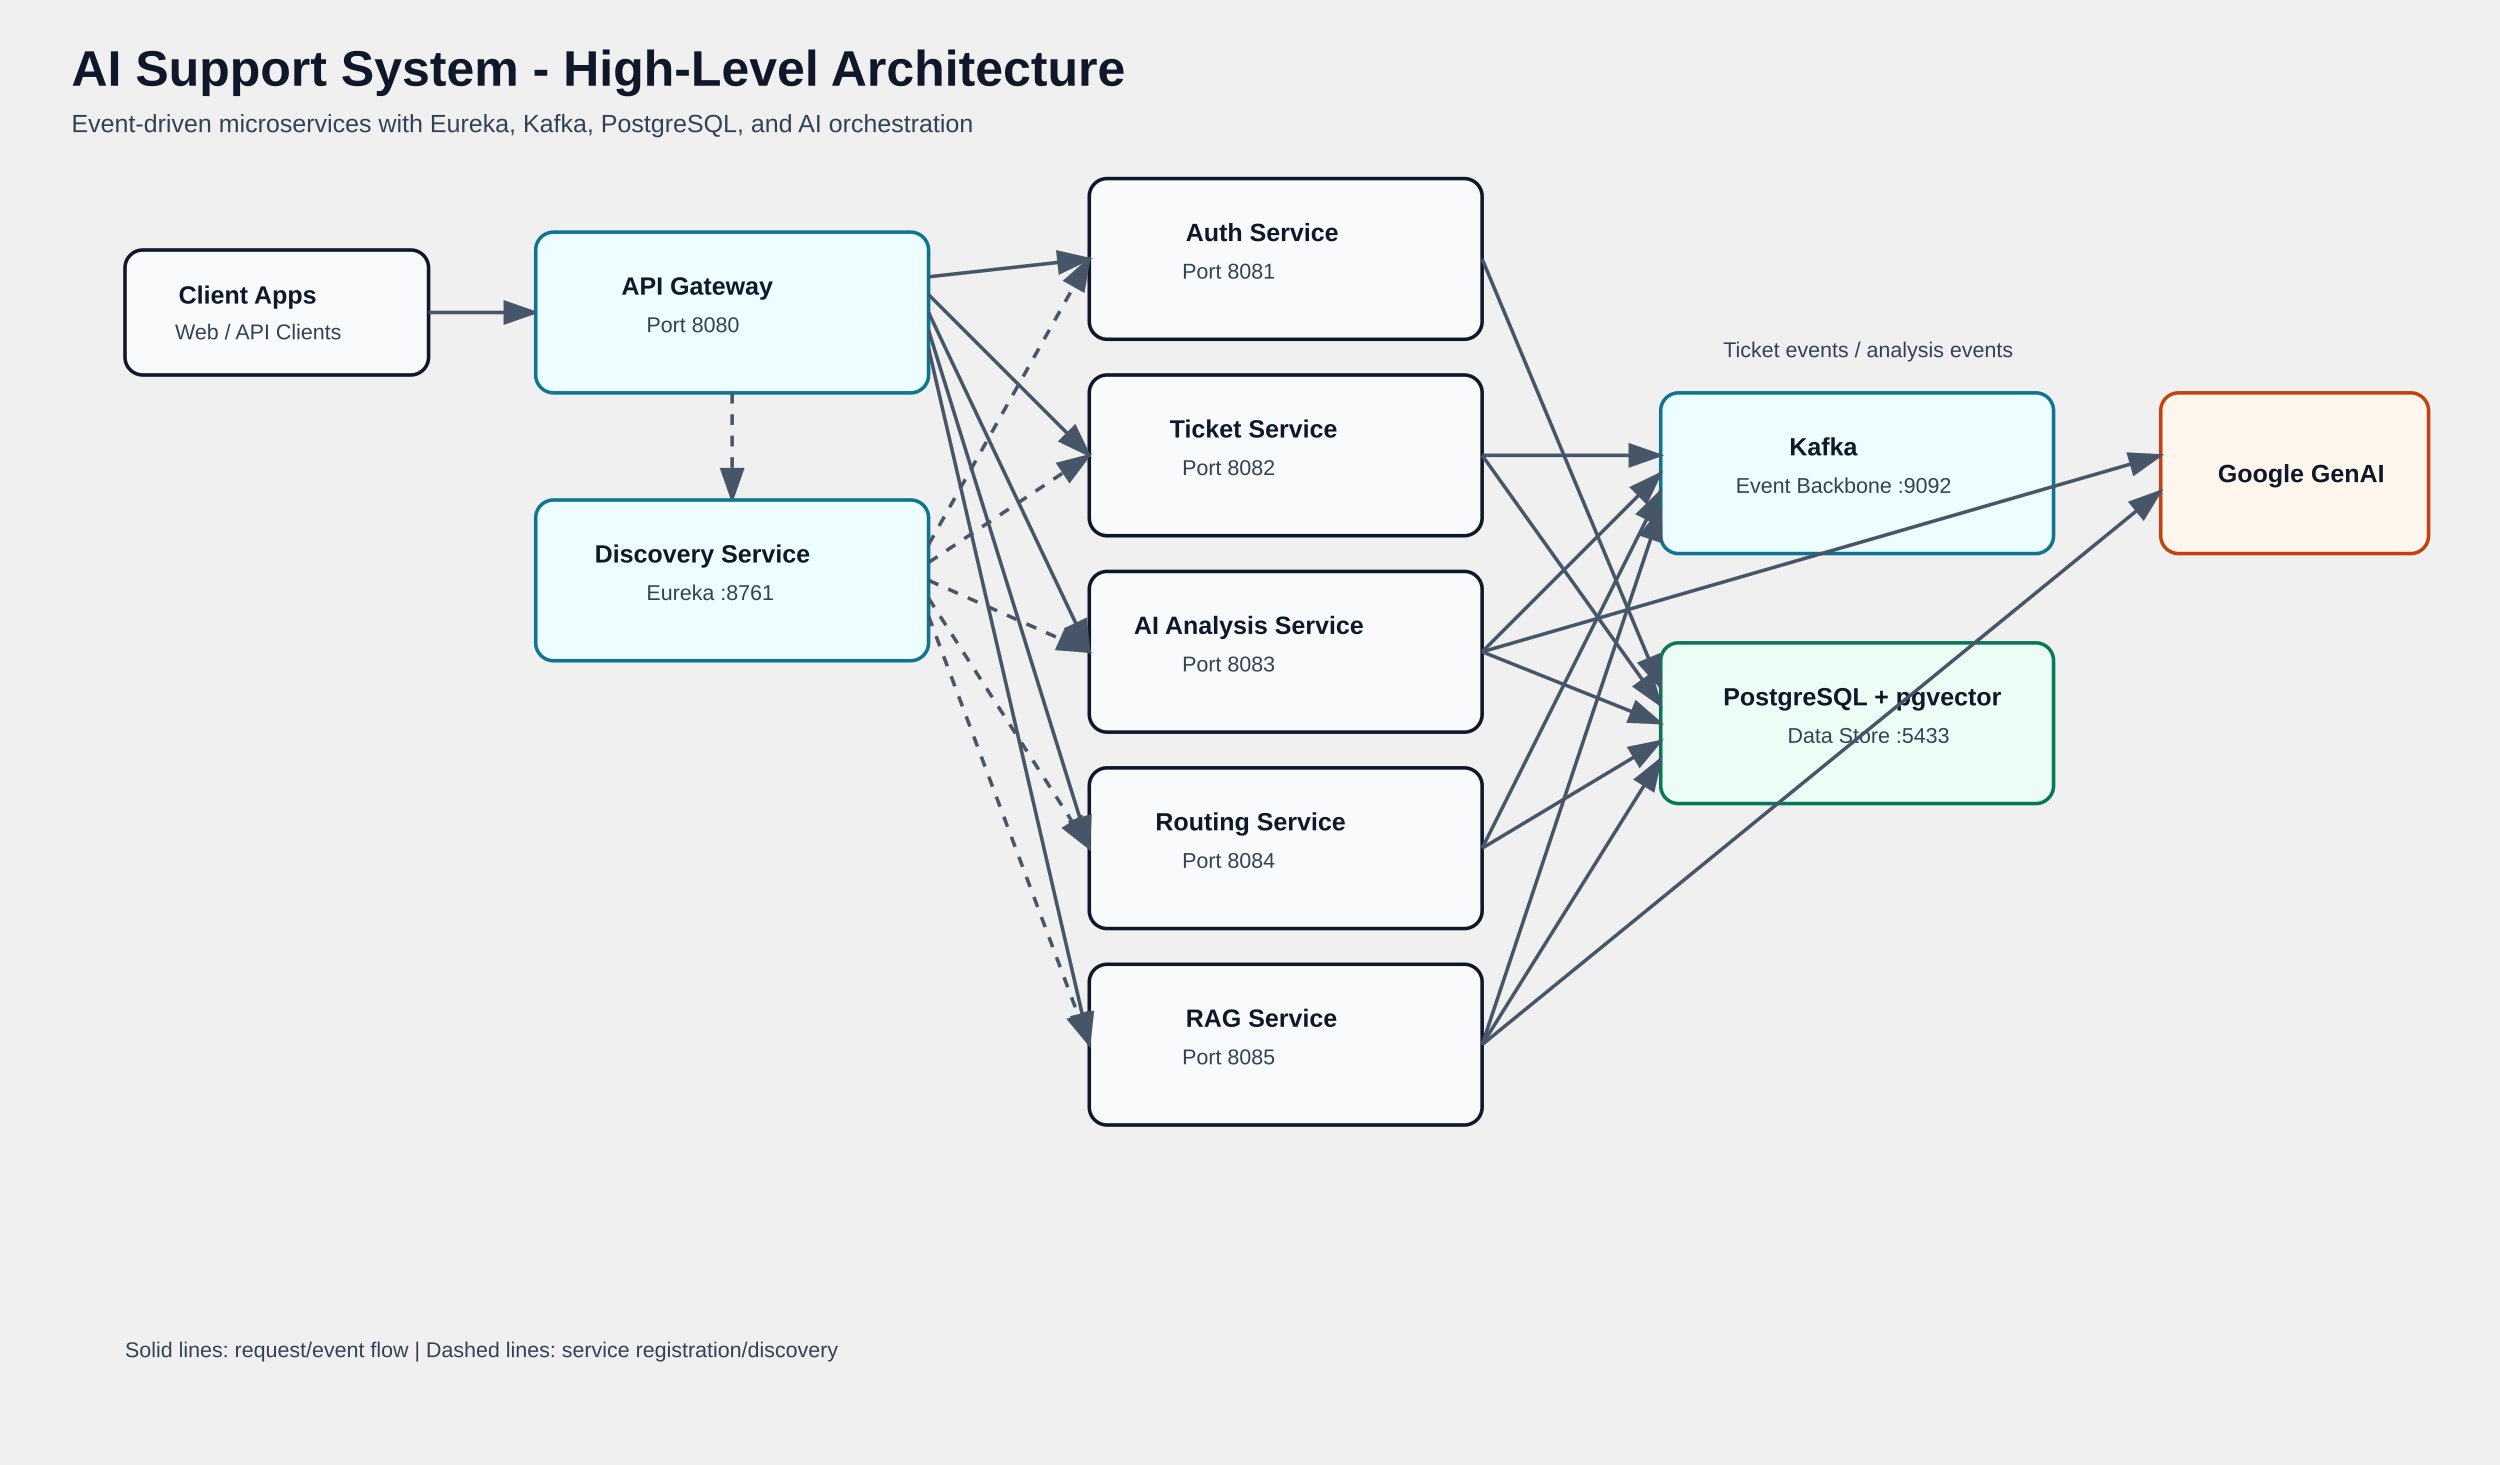
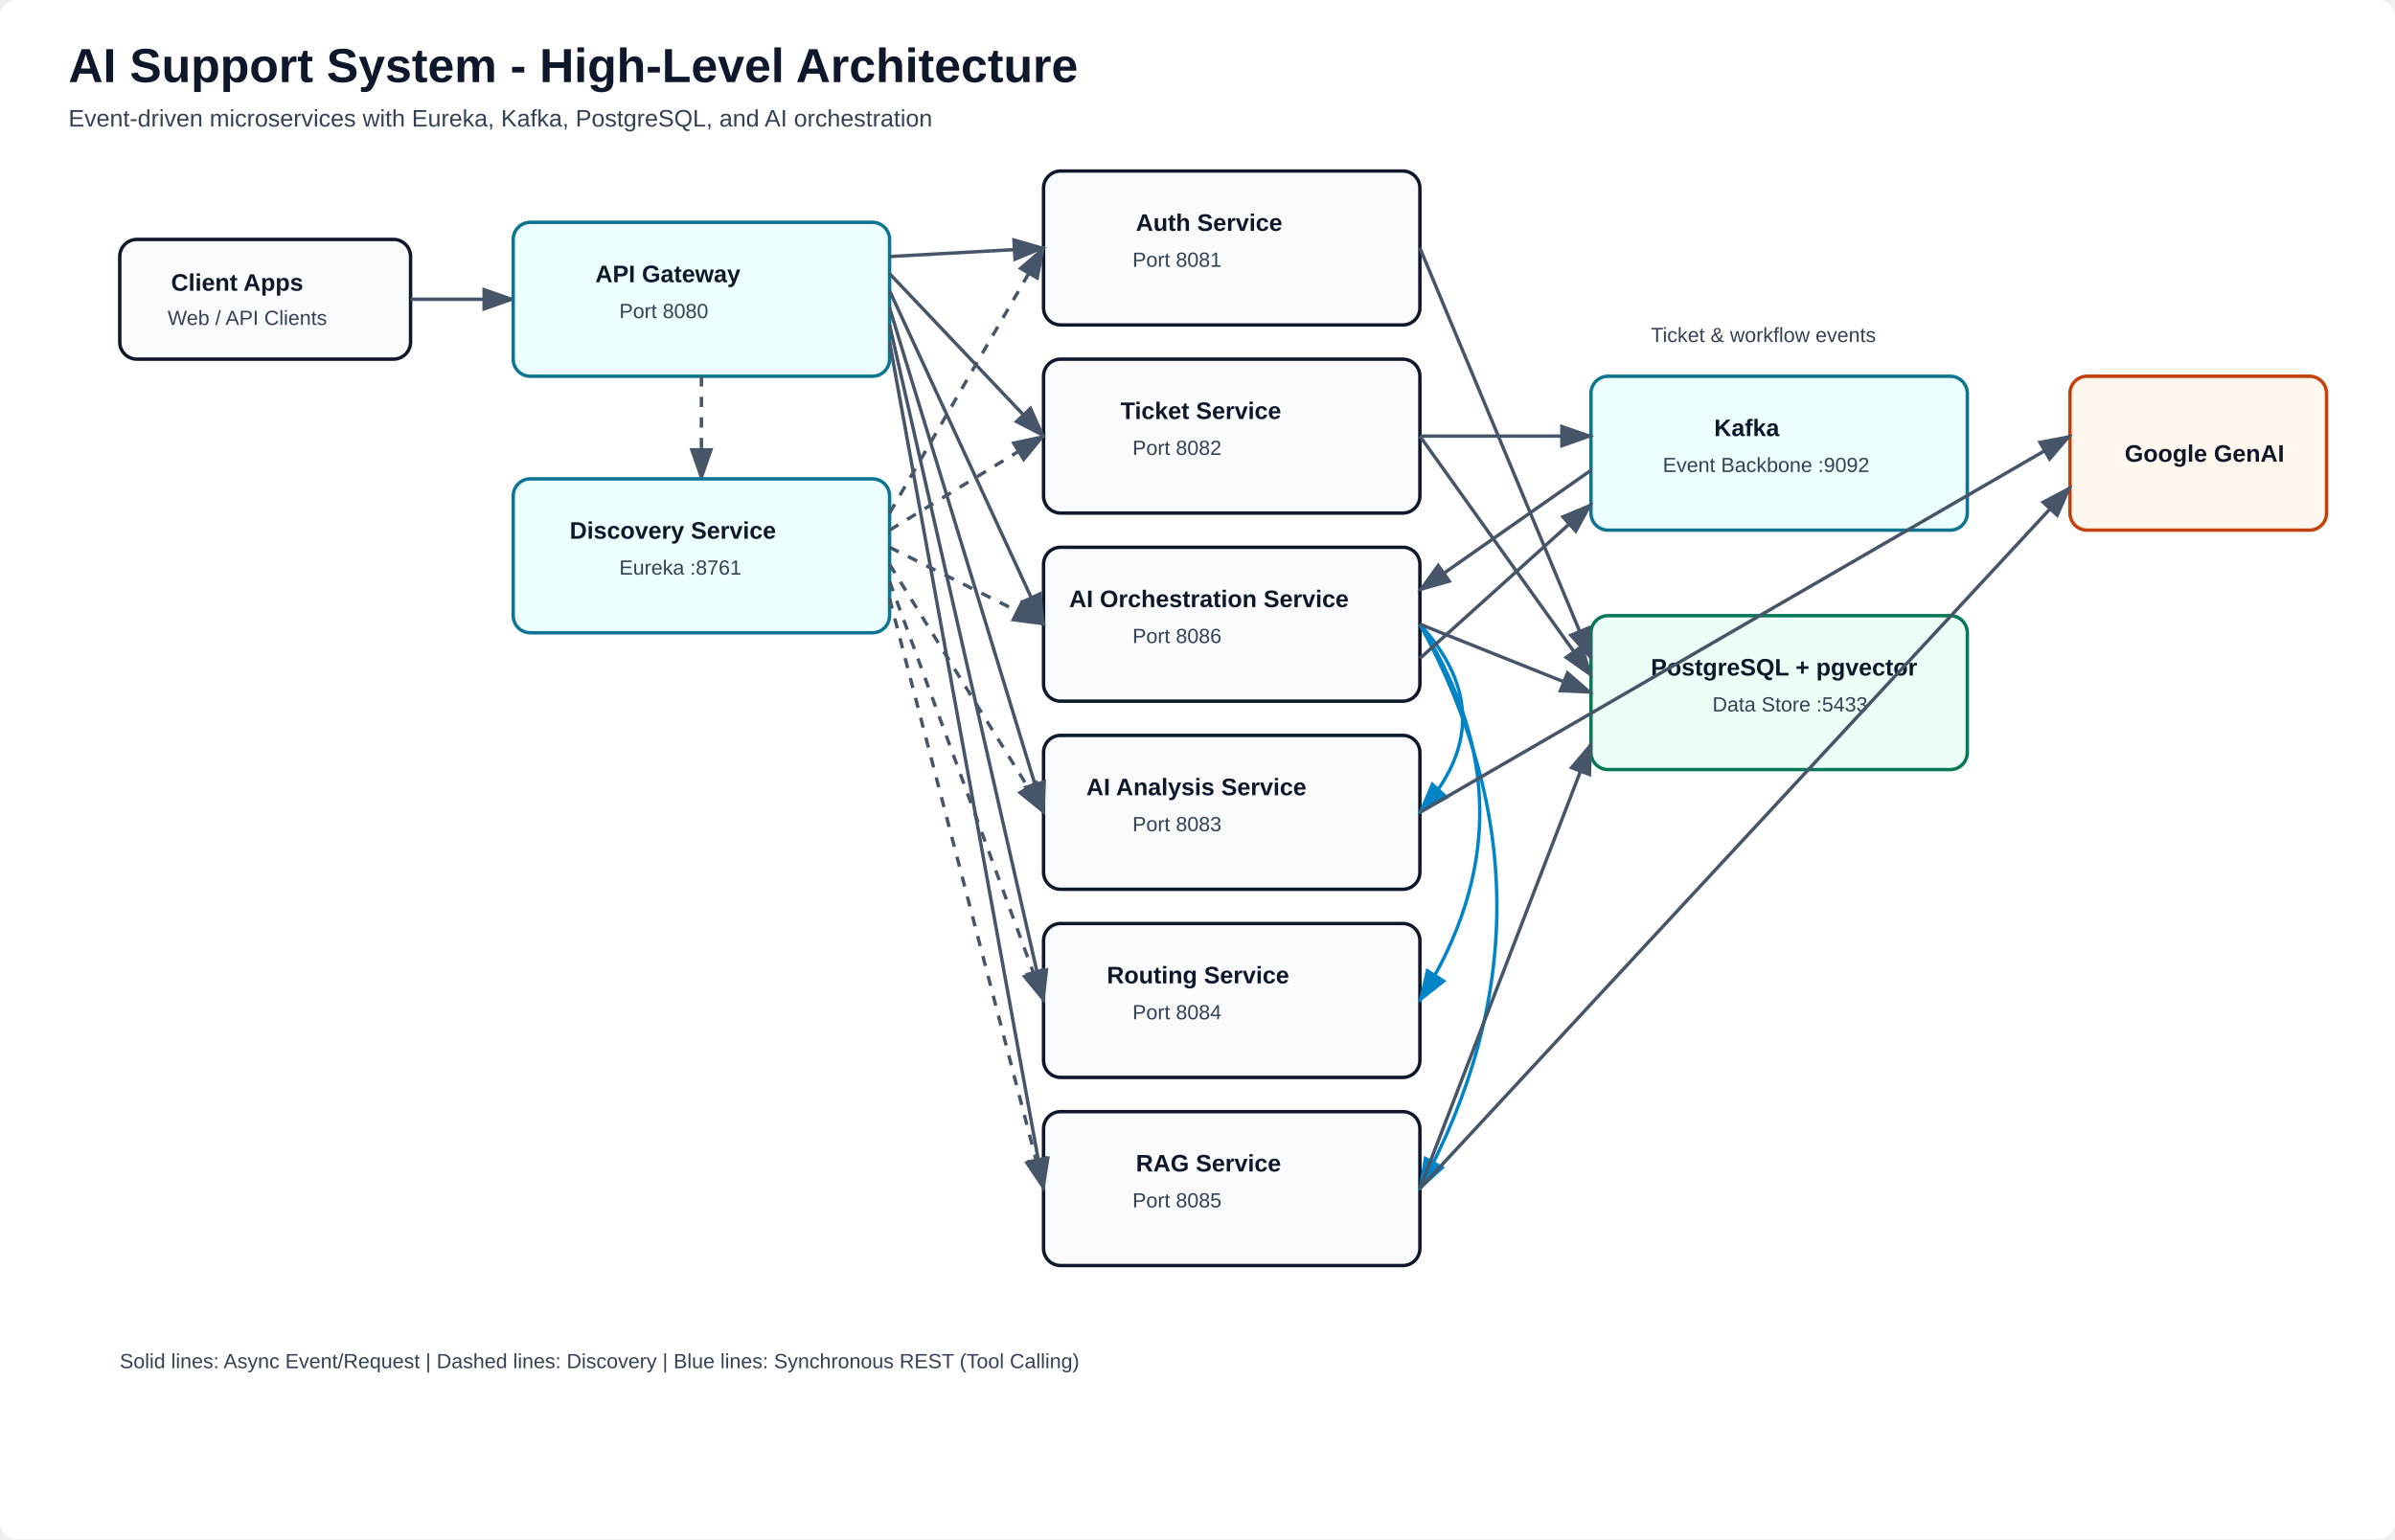
- <svg xmlns="http://www.w3.org/2000/svg" width="1400" height="820" viewBox="0 0 1400 820" role="img" aria-label="AI Support System architecture diagram">
+ <svg xmlns="http://www.w3.org/2000/svg" width="1400" height="900" viewBox="0 0 1400 900" role="img" aria-label="AI Support System architecture diagram">
  <defs>
    <style>
      .title { font: 700 28px Arial, sans-serif; fill: #0f172a; }
      .subtitle { font: 400 14px Arial, sans-serif; fill: #334155; }
      .node { fill: #f8fafc; stroke: #0f172a; stroke-width: 2; rx: 10; }
      .infra { fill: #ecfeff; stroke: #0e7490; }
      .data { fill: #ecfdf5; stroke: #047857; }
      .external { fill: #fff7ed; stroke: #c2410c; }
      .label { font: 600 14px Arial, sans-serif; fill: #0f172a; }
      .small { font: 400 12px Arial, sans-serif; fill: #334155; }
      .arrow { stroke: #475569; stroke-width: 2; fill: none; marker-end: url(#arrowhead); }
      .dashed { stroke-dasharray: 6 6; }
+       .sync-arrow { stroke: #0284c7; stroke-width: 2; fill: none; marker-end: url(#syncarrowhead); }
    </style>
    <marker id="arrowhead" markerWidth="10" markerHeight="7" refX="9" refY="3.5" orient="auto">
      <polygon points="0 0, 10 3.5, 0 7" fill="#475569" />
    </marker>
+     <marker id="syncarrowhead" markerWidth="10" markerHeight="7" refX="9" refY="3.5" orient="auto">
+       <polygon points="0 0, 10 3.5, 0 7" fill="#0284c7" />
+     </marker>
  </defs>
+   <rect width="100%" height="100%" fill="#ffffff" rx="10" />
  <text x="40" y="48" class="title">AI Support System - High-Level Architecture</text>
  <text x="40" y="74" class="subtitle">Event-driven microservices with Eureka, Kafka, PostgreSQL, and AI orchestration</text>
  <rect x="70" y="140" width="170" height="70" class="node" />
  <text x="100" y="170" class="label">Client Apps</text>
  <text x="98" y="190" class="small">Web / API Clients</text>
  <line x1="240" y1="175" x2="300" y2="175" class="arrow" />
  <rect x="300" y="130" width="220" height="90" class="node infra" />
  <text x="348" y="165" class="label">API Gateway</text>
  <text x="362" y="186" class="small">Port 8080</text>
  <line x1="410" y1="220" x2="410" y2="280" class="arrow dashed" />
  <rect x="300" y="280" width="220" height="90" class="node infra" />
  <text x="333" y="315" class="label">Discovery Service</text>
  <text x="362" y="336" class="small">Eureka :8761</text>
  <rect x="610" y="100" width="220" height="90" class="node" />
  <text x="664" y="135" class="label">Auth Service</text>
  <text x="662" y="156" class="small">Port 8081</text>
  <rect x="610" y="210" width="220" height="90" class="node" />
  <text x="655" y="245" class="label">Ticket Service</text>
  <text x="662" y="266" class="small">Port 8082</text>
  <rect x="610" y="320" width="220" height="90" class="node" />
-   <text x="635" y="355" class="label">AI Analysis Service</text>
-   <text x="662" y="376" class="small">Port 8083</text>
+   <text x="625" y="355" class="label">AI Orchestration Service</text>
+   <text x="662" y="376" class="small">Port 8086</text>
  <rect x="610" y="430" width="220" height="90" class="node" />
-   <text x="647" y="465" class="label">Routing Service</text>
-   <text x="662" y="486" class="small">Port 8084</text>
+   <text x="635" y="465" class="label">AI Analysis Service</text>
+   <text x="662" y="486" class="small">Port 8083</text>
  <rect x="610" y="540" width="220" height="90" class="node" />
-   <text x="664" y="575" class="label">RAG Service</text>
-   <text x="662" y="596" class="small">Port 8085</text>
+   <text x="647" y="575" class="label">Routing Service</text>
+   <text x="662" y="596" class="small">Port 8084</text>
+   <rect x="610" y="650" width="220" height="90" class="node" />
+   <text x="664" y="685" class="label">RAG Service</text>
+   <text x="662" y="706" class="small">Port 8085</text>
  <rect x="930" y="220" width="220" height="90" class="node infra" />
  <text x="1002" y="255" class="label">Kafka</text>
  <text x="972" y="276" class="small">Event Backbone :9092</text>
-   <text x="965" y="200" class="small">Ticket events / analysis events</text>
+   <text x="965" y="200" class="small">Ticket &amp; workflow events</text>
  <rect x="930" y="360" width="220" height="90" class="node data" />
  <text x="965" y="395" class="label">PostgreSQL + pgvector</text>
  <text x="1001" y="416" class="small">Data Store :5433</text>
  <rect x="1210" y="220" width="150" height="90" class="node external" />
  <text x="1242" y="270" class="label">Google GenAI</text>
-   <line x1="520" y1="155" x2="610" y2="145" class="arrow" />
-   <line x1="520" y1="165" x2="610" y2="255" class="arrow" />
-   <line x1="520" y1="175" x2="610" y2="365" class="arrow" />
-   <line x1="520" y1="185" x2="610" y2="475" class="arrow" />
-   <line x1="520" y1="195" x2="610" y2="585" class="arrow" />
-   <line x1="520" y1="305" x2="610" y2="145" class="arrow dashed" />
-   <line x1="520" y1="315" x2="610" y2="255" class="arrow dashed" />
-   <line x1="520" y1="325" x2="610" y2="365" class="arrow dashed" />
-   <line x1="520" y1="335" x2="610" y2="475" class="arrow dashed" />
-   <line x1="520" y1="345" x2="610" y2="585" class="arrow dashed" />
+   <line x1="520" y1="150" x2="610" y2="145" class="arrow" />
+   <line x1="520" y1="160" x2="610" y2="255" class="arrow" />
+   <line x1="520" y1="170" x2="610" y2="365" class="arrow" />
+   <line x1="520" y1="180" x2="610" y2="475" class="arrow" />
+   <line x1="520" y1="190" x2="610" y2="585" class="arrow" />
+   <line x1="520" y1="200" x2="610" y2="695" class="arrow" />
+   <line x1="520" y1="300" x2="610" y2="145" class="arrow dashed" />
+   <line x1="520" y1="310" x2="610" y2="255" class="arrow dashed" />
+   <line x1="520" y1="320" x2="610" y2="365" class="arrow dashed" />
+   <line x1="520" y1="330" x2="610" y2="475" class="arrow dashed" />
+   <line x1="520" y1="340" x2="610" y2="585" class="arrow dashed" />
+   <line x1="520" y1="350" x2="610" y2="695" class="arrow dashed" />
+   <path d="M 830 365 Q 880 420 830 475" class="sync-arrow" />
+   <path d="M 830 365 Q 900 475 830 585" class="sync-arrow" />
+   <path d="M 830 365 Q 920 530 830 695" class="sync-arrow" />
  <line x1="830" y1="255" x2="930" y2="255" class="arrow" />
-   <line x1="830" y1="365" x2="930" y2="265" class="arrow" />
-   <line x1="830" y1="475" x2="930" y2="275" class="arrow" />
-   <line x1="830" y1="585" x2="930" y2="285" class="arrow" />
+   <line x1="930" y1="275" x2="830" y2="345" class="arrow" />
+   <line x1="830" y1="385" x2="930" y2="295" class="arrow" />
  <line x1="830" y1="145" x2="930" y2="385" class="arrow" />
  <line x1="830" y1="255" x2="930" y2="395" class="arrow" />
  <line x1="830" y1="365" x2="930" y2="405" class="arrow" />
-   <line x1="830" y1="475" x2="930" y2="415" class="arrow" />
-   <line x1="830" y1="585" x2="930" y2="425" class="arrow" />
-   <line x1="830" y1="365" x2="1210" y2="255" class="arrow" />
-   <line x1="830" y1="585" x2="1210" y2="275" class="arrow" />
-   <text x="70" y="760" class="small">Solid lines: request/event flow  |  Dashed lines: service registration/discovery</text>
+   <line x1="830" y1="695" x2="930" y2="435" class="arrow" />
+   <line x1="830" y1="475" x2="1210" y2="255" class="arrow" />
+   <line x1="830" y1="695" x2="1210" y2="285" class="arrow" />
+   <text x="70" y="800" class="small">Solid lines: Async Event/Request  |  Dashed lines: Discovery  |  Blue lines: Synchronous REST (Tool Calling)</text>
</svg>
